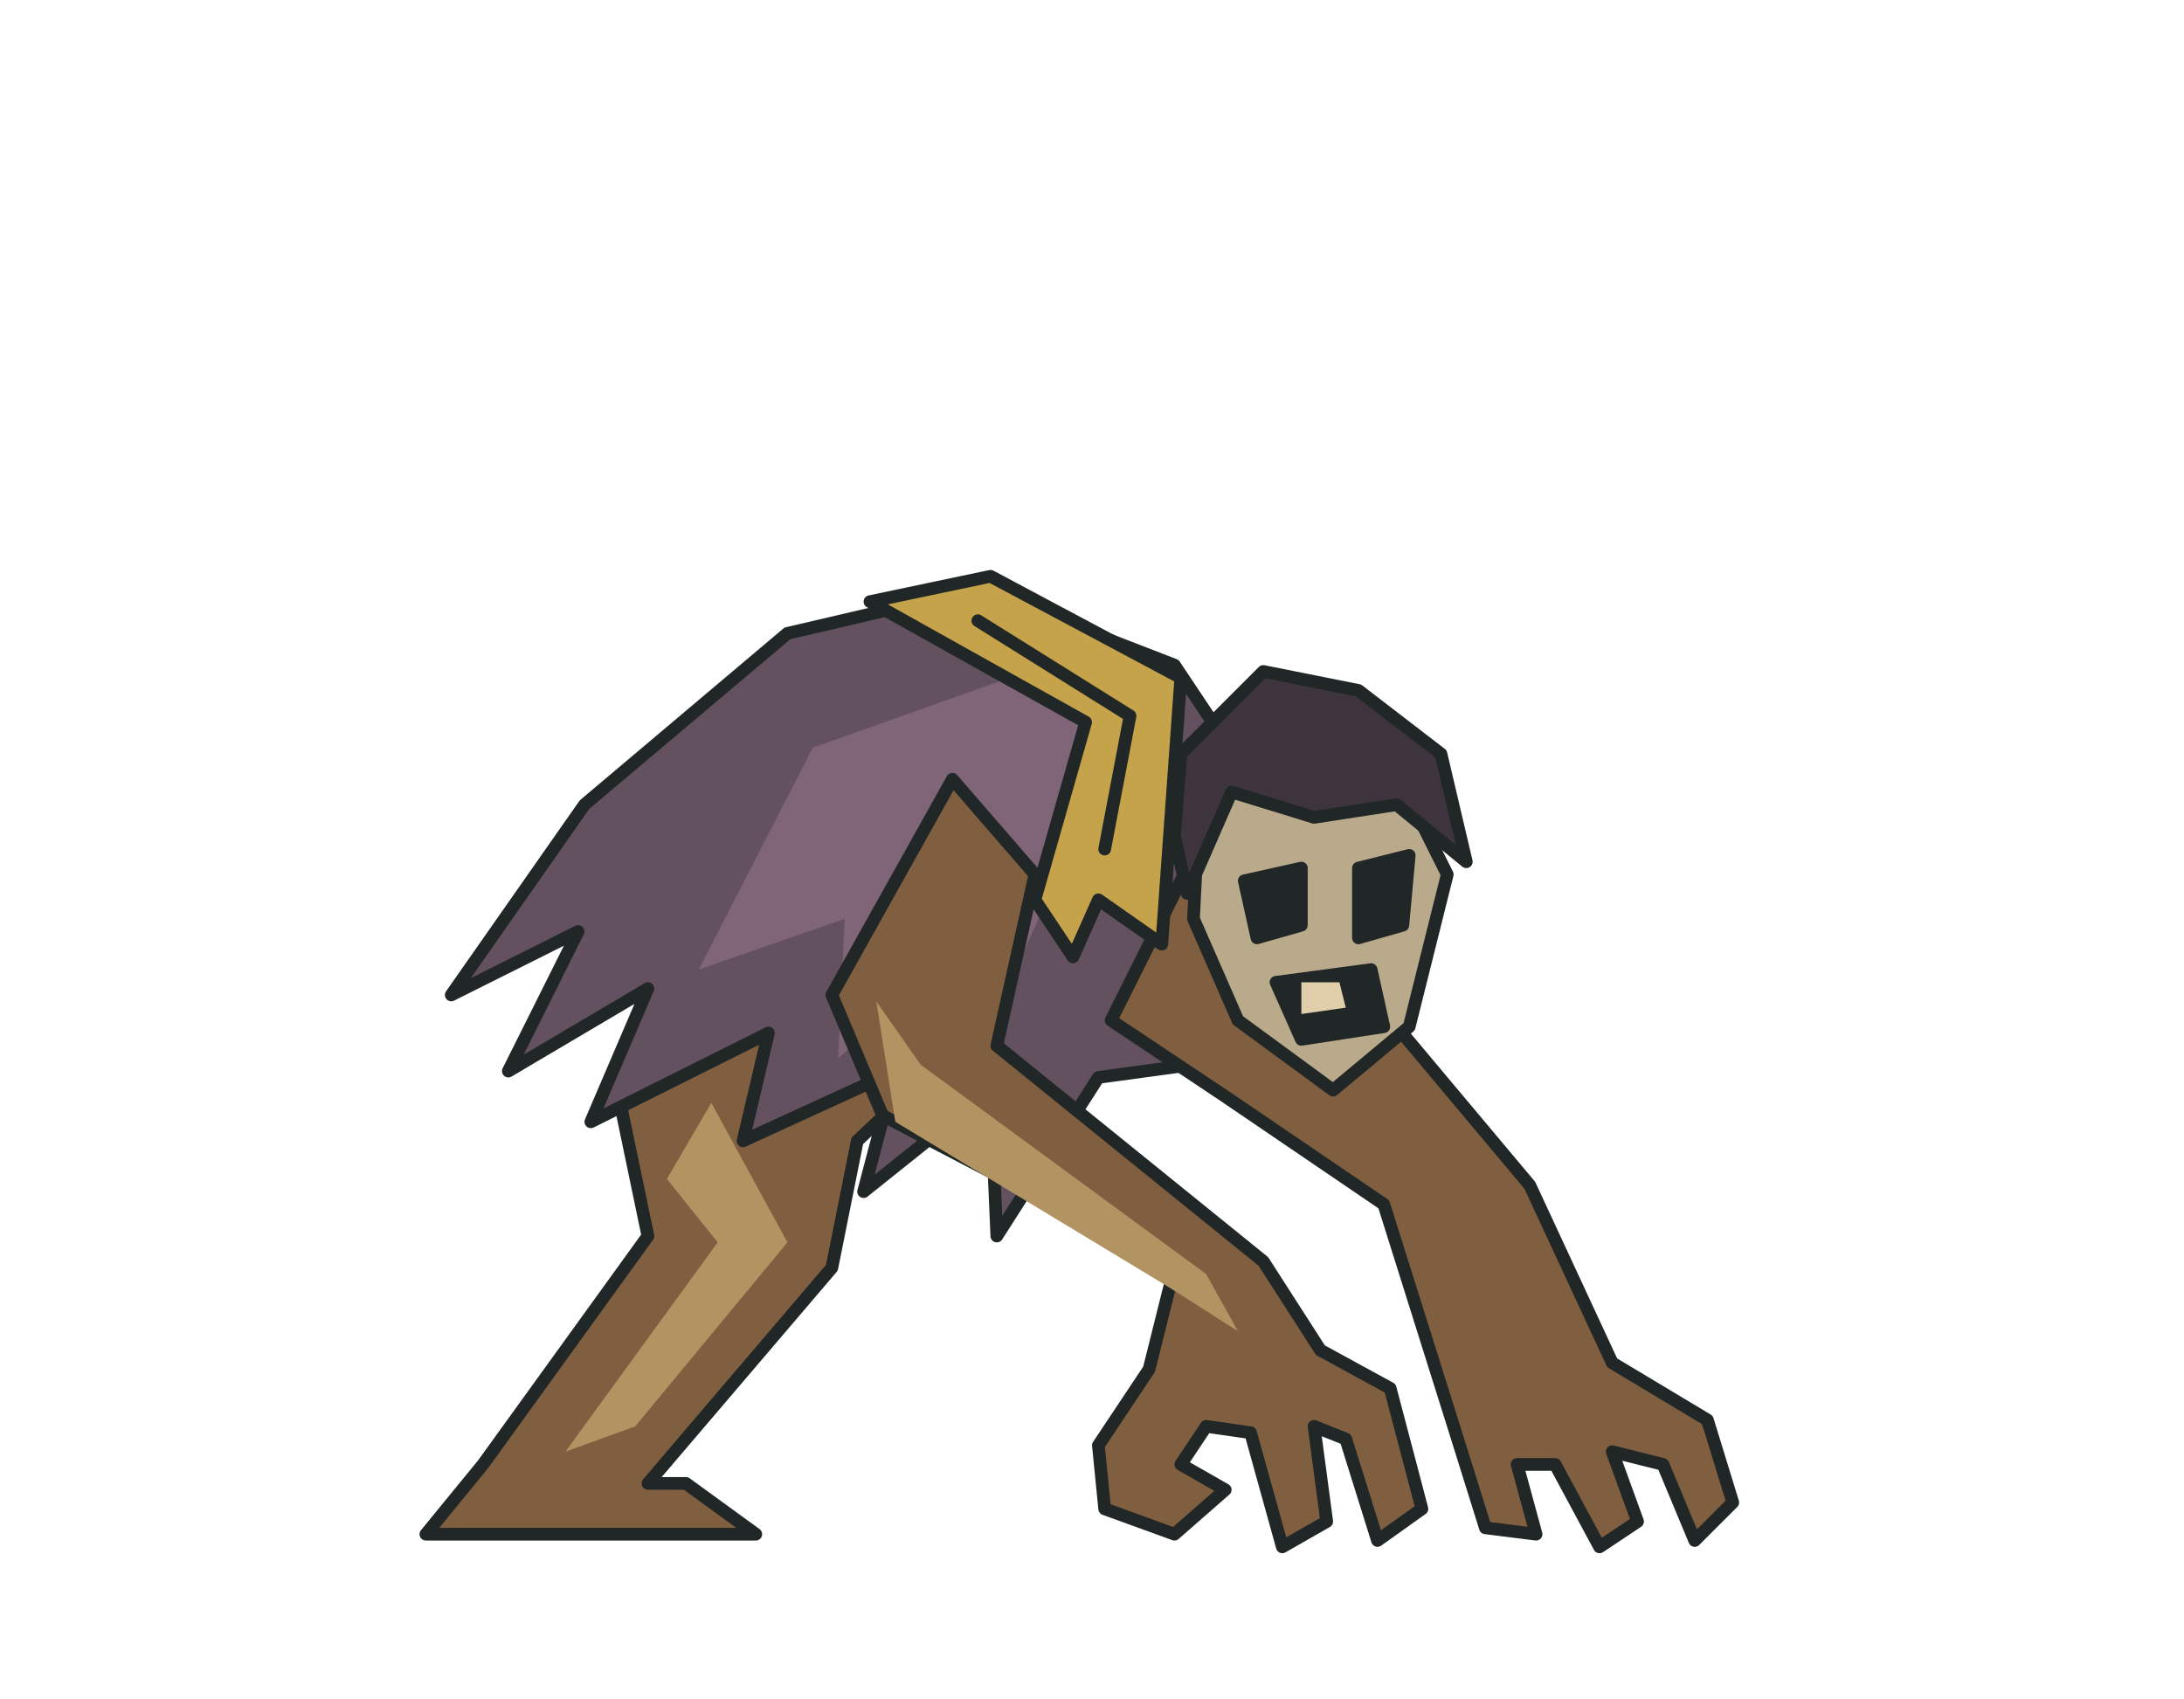
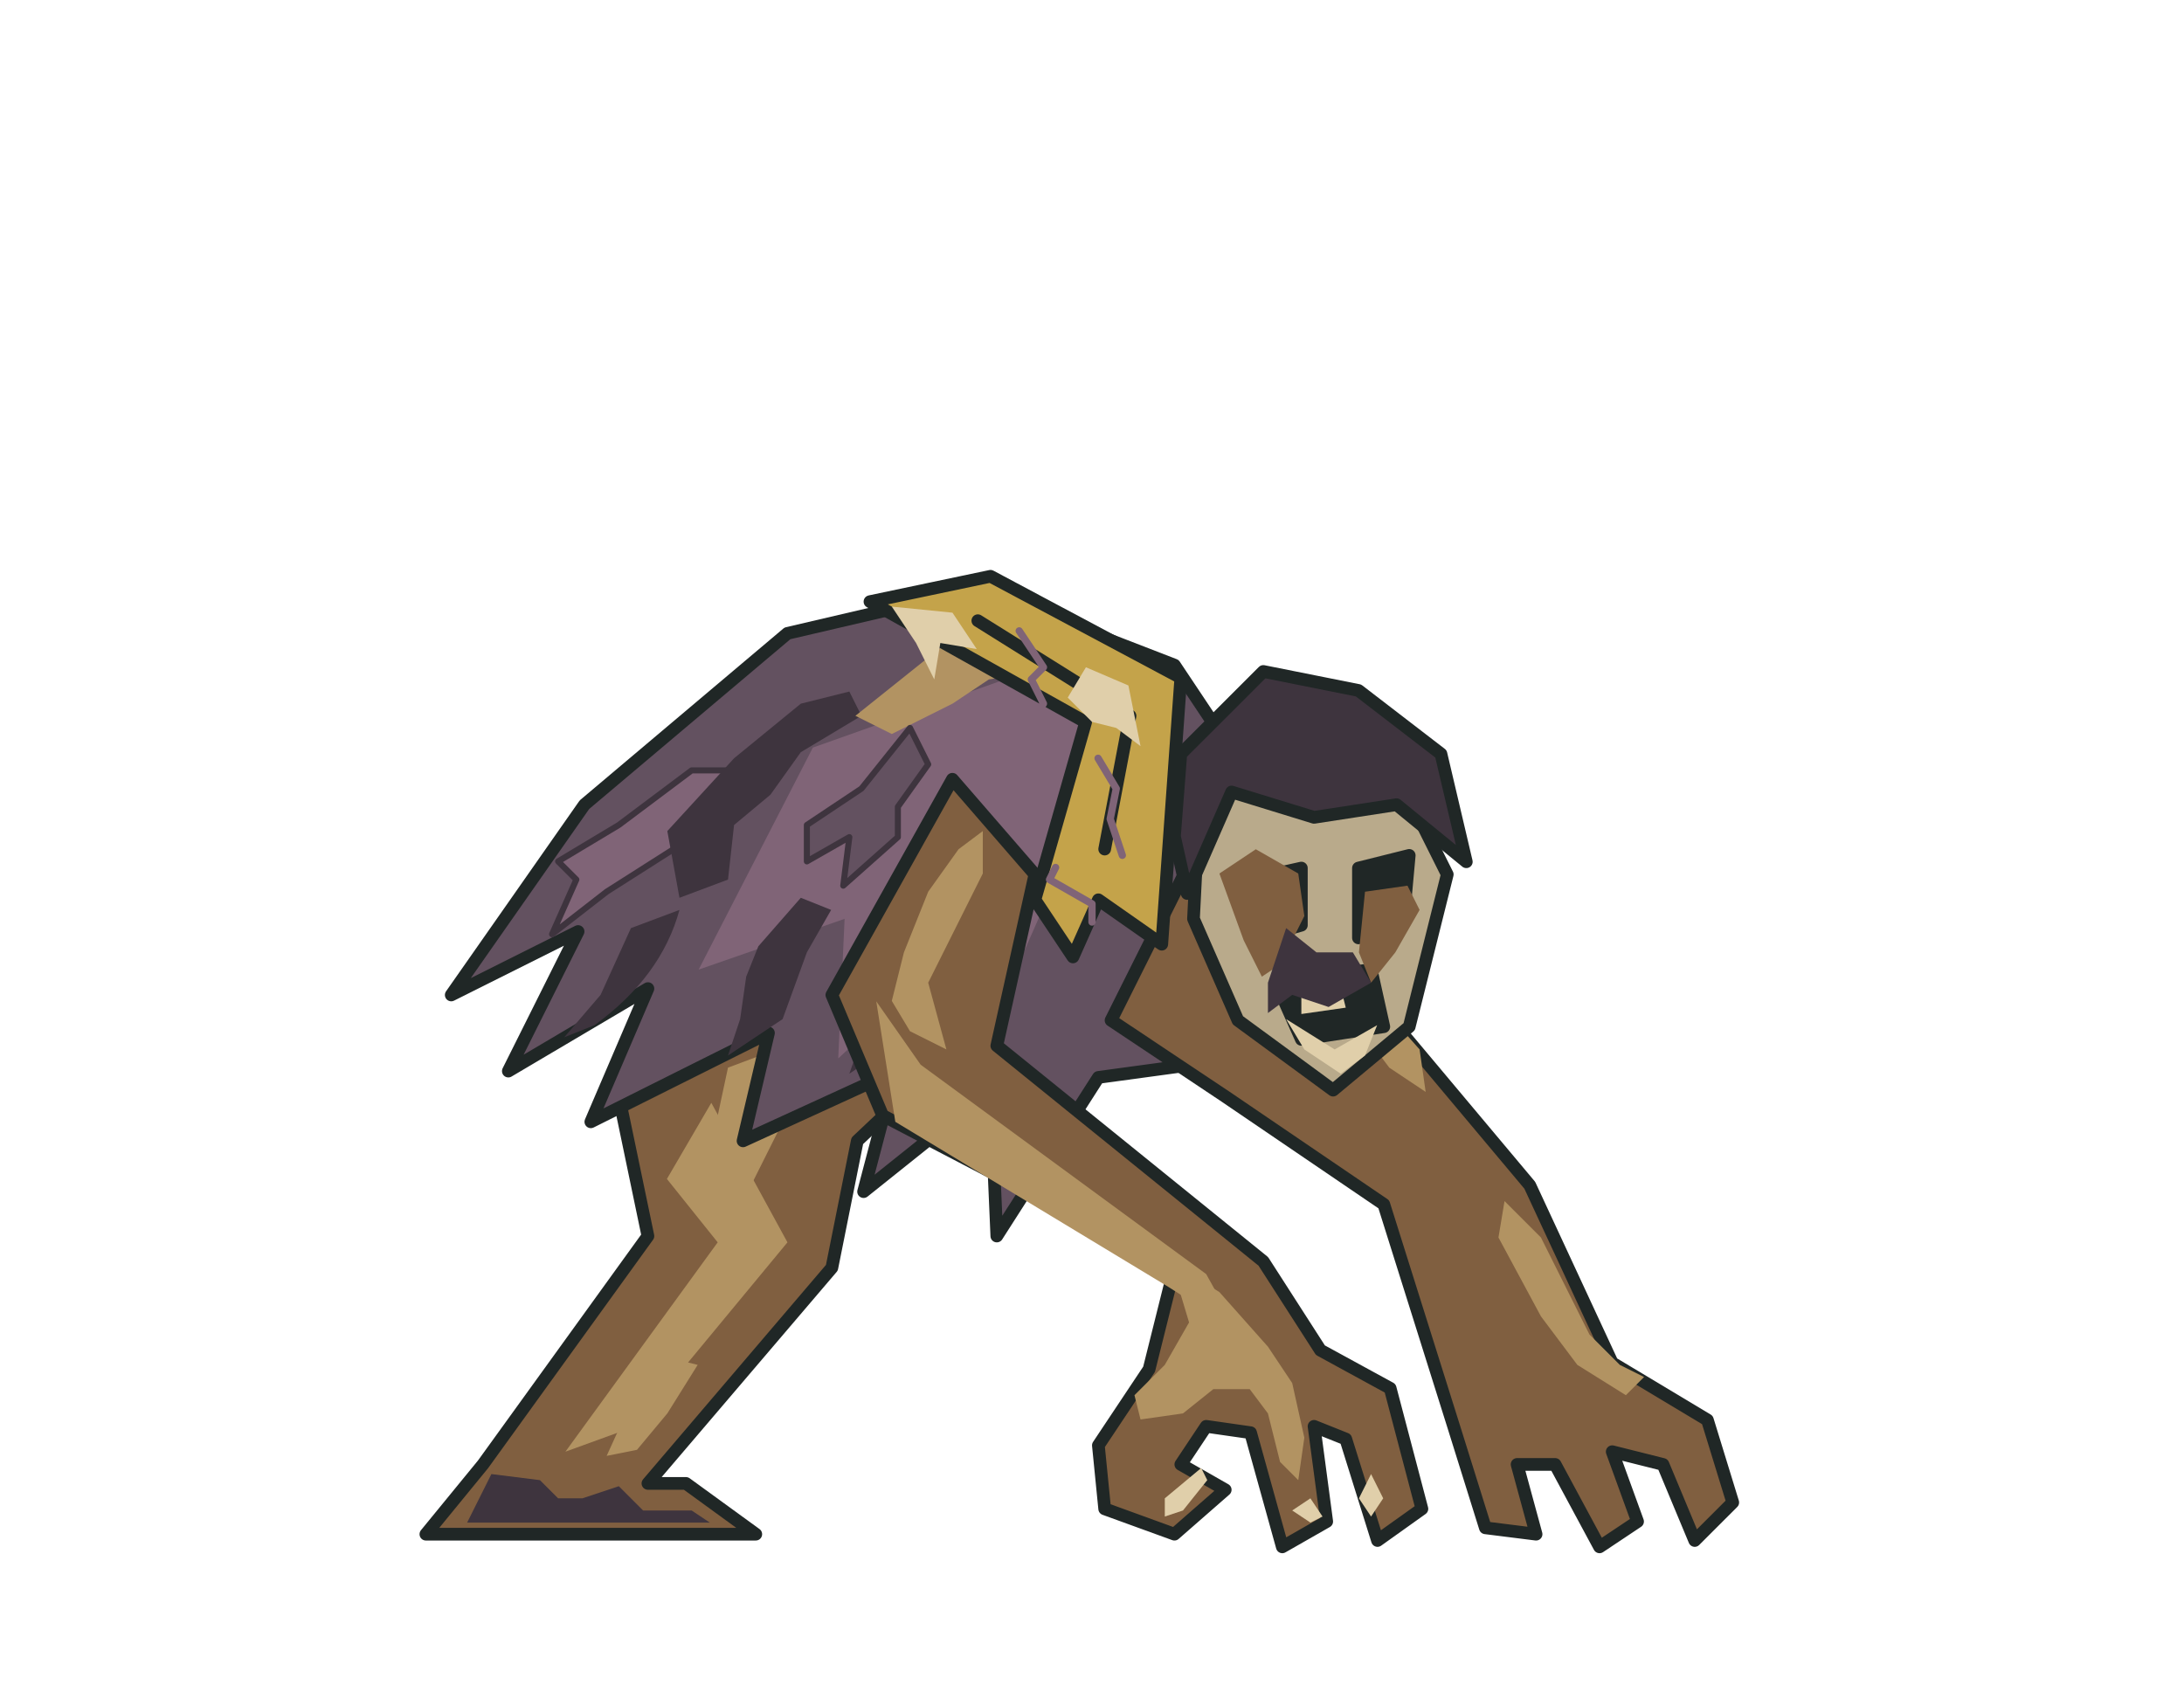
<svg xmlns="http://www.w3.org/2000/svg" viewBox="-180 -255 360 280" role="img">
  <g id="root" stroke-linejoin="round" stroke-linecap="round" />
  <g id="hind-leg" stroke-linejoin="round" stroke-linecap="round">
    <path d="M-52.29 -103.53 L-78.43 -76.34 L-73.2 -51.24 L-100.39 -13.59 L-109.8 -2.09 L-55.42 -2.09 L-66.93 -10.46 L-73.2 -10.46 L-42.88 -46.01 L-38.69 -66.93 L-19.87 -84.71 Z" fill="#805f40" stroke="#202726" stroke-width="2.09" data-lod="0" />
    <path d="M-62.75 -73.2 L-70.07 -60.65 L-61.7 -50.2 L-86.8 -15.69 L-75.29 -19.87 L-50.2 -50.2 Z" fill="#b29362" stroke="none" stroke-width="0" data-lod="0" />
+     <path d="M-60 -79 L-52 -82 -46 -79 -46 -74 -51 -70 -56 -60 -61 -58 -63 -65Z M-75 -26 L-69 -31 -65 -30 -70 -22 -75 -16 -80 -15Z" fill="#b29362" stroke="none" stroke-width="1" data-lod="0" />
+     <path d="M-99 -12 L-91 -11 -88 -8 -84 -8 -78 -10 -74 -6 -66 -6 -63 -4 -103 -4Z" fill="#3e343e" stroke="none" stroke-width="1" data-lod="0" />
  </g>
  <g id="cloak" stroke-linejoin="round" stroke-linecap="round">
    <path d="M-83.66 -122.35 L-50.2 -150.59 L-18.82 -157.91 L13.59 -145.36 L34.51 -113.99 L24.05 -80.52 L1.05 -77.39 L-15.69 -51.24 L-16.73 -75.29 L-37.65 -58.56 L-32.42 -78.43 L-57.52 -66.93 L-53.33 -84.71 L-82.61 -70.07 L-73.2 -92.03 L-96.21 -78.43 L-84.71 -101.44 L-105.62 -90.98 Z" fill="#635160" stroke="#202726" stroke-width="2.09" data-lod="0" />
    <path d="M-46.01 -131.76 L-13.59 -143.27 L10.46 -129.67 L8.37 -106.67 L-8.37 -104.58 L-19.87 -78.43 L-27.19 -94.12 L-41.83 -80.52 L-40.78 -103.53 L-64.84 -95.16 Z" fill="#806477" stroke="none" stroke-width="0" data-lod="0" />
+     <path d="M-88 -113 L-78 -119 -66 -128 -60 -128 -66 -121 -69 -115 -80 -108 -89 -101 -85 -110Z" fill="#806477" stroke="#3e343e" stroke-width="1" data-lod="0" />
+     <path d="M-70 -118 L-59 -130 -48 -139 -40 -141 -38 -137 -48 -131 -53 -124 -59 -119 -60 -110 -68 -107Z" fill="#3e343e" stroke="none" stroke-width="1" data-lod="0" />
+     <path d="M-24 -149 L-17 -153 -7 -150 2 -145 4 -140 -3 -141 -10 -144 -17 -143 -23 -139 -33 -134 -39 -137Z" fill="#b29362" stroke="none" stroke-width="1" data-lod="0" />
+     <path d="M-30 -135 L-27 -129 -32 -122 -32 -117 -41 -109 -40 -117 -47 -113 -47 -119 -38 -125Z" fill="#635160" stroke="#3e343e" stroke-width="1" data-lod="0" />
+     <path d="M-68 -105 Q-71 -94 -82 -86 L-87 -84 -81 -91 -76 -102Z M-55 -99 L-48 -107 -43 -105 -47 -98 -51 -87 -60 -81 -58 -87 -57 -94Z M-34 -95 L-27 -99 -23 -94 -26 -87 -25 -80 -32 -73 -34 -82 -40 -78Z" fill="#3e343e" stroke="none" stroke-width="1" data-lod="0" />
  </g>
  <g id="far-arm" stroke-linejoin="round" stroke-linecap="round">
    <path d="M16.73 -113.99 L44.97 -92.03 L72.16 -59.61 L85.75 -30.33 L101.44 -20.92 L105.62 -7.32 L99.35 -1.05 L94.12 -13.59 L85.75 -15.69 L89.93 -4.18 L83.66 0 L76.34 -13.59 L70.07 -13.59 L73.2 -2.09 L64.84 -3.14 L59.61 -19.87 L48.1 -56.47 L21.96 -74.25 L3.14 -86.8 Z" fill="#805f40" stroke="#202726" stroke-width="2.09" data-lod="0" />
+     <path d="M29 -103 L37 -100 46 -91 54 -82 55 -75 49 -79 43 -87 34 -94 29 -99Z" fill="#b29362" stroke="none" stroke-width="1" data-lod="0" />
+     <path d="M68 -57 L74 -51 82 -35 87 -30 91 -28 88 -25 80 -30 74 -38 67 -51Z" fill="#b29362" stroke="none" stroke-width="1" data-lod="0" />
  </g>
  <g id="head" stroke-linejoin="round" stroke-linecap="round">
    <path d="M17.78 -124.44 L33.46 -133.86 L50.2 -127.58 L58.56 -110.85 L52.29 -85.75 L39.74 -75.29 L24.05 -86.8 L16.73 -103.53 Z" fill="#b9aa8b" stroke="#202726" stroke-width="2.09" data-lod="0" />
    <path d="M13.59 -117.12 L14.64 -130.72 L28.24 -144.31 L43.92 -141.18 L57.52 -130.72 L61.7 -112.94 L50.2 -122.35 L36.6 -120.26 L23.01 -124.44 L15.69 -107.71 Z" fill="#3e343e" stroke="#202726" stroke-width="2.09" data-lod="0" />
    <path d="M25.1 -109.8 L34.51 -111.9 L34.51 -102.48 L27.19 -100.39 Z" fill="#202726" stroke="#202726" stroke-width="2.09" data-lod="0" />
    <path d="M43.92 -111.9 L52.29 -113.99 L51.24 -102.48 L43.92 -100.39 Z" fill="#202726" stroke="#202726" stroke-width="2.09" data-lod="0" />
    <path d="M30.33 -93.07 L46.01 -95.16 L48.1 -85.75 L34.51 -83.66 Z" fill="#202726" stroke="#202726" stroke-width="2.09" data-lod="0" />
    <path d="M34.51 -93.07 L40.78 -93.07 L41.83 -88.89 L34.51 -87.84 Z" fill="#e0cfaa" stroke="none" stroke-width="0" data-lod="0" />
+     <path d="M21 -111 L27 -115 34 -111 35 -104 31 -96 28 -94 25 -100Z M45 -108 L52 -109 54 -105 50 -98 46 -93 44 -98Z" fill="#805f40" stroke="none" stroke-width="1" data-lod="0" />
+     <path d="M32 -102 L37 -98 43 -98 46 -93 39 -89 33 -91 29 -88 29 -93Z" fill="#3e343e" stroke="none" stroke-width="1" data-lod="0" />
+     <path d="M32 -87 L40 -82 47 -86 45 -81 41 -78 35 -82Z" fill="#e0cfaa" stroke="none" stroke-width="1" data-lod="0" />
  </g>
  <g id="near-arm" stroke-linejoin="round" stroke-linecap="round">
    <path d="M-23.01 -126.54 L-42.88 -90.98 L-34.51 -71.11 L13.59 -46.01 L9.41 -29.28 L1.05 -16.73 L2.09 -6.27 L13.59 -2.09 L21.96 -9.41 L14.64 -13.59 L18.82 -19.87 L26.14 -18.82 L31.37 0 L38.69 -4.18 L36.6 -19.87 L41.83 -17.78 L47.06 -1.05 L54.38 -6.27 L49.15 -26.14 L37.65 -32.42 L28.24 -47.06 L-15.69 -82.61 L-9.41 -110.85 Z" fill="#805f40" stroke="#202726" stroke-width="2.09" data-lod="0" />
    <path d="M-35.56 -89.93 L-28.24 -79.48 L18.82 -44.97 L24.05 -35.56 L12.55 -42.88 L-32.42 -70.07 Z" fill="#b29362" stroke="none" stroke-width="0" data-lod="0" />
+     <path d="M-27 -108 L-22 -115 -18 -118 -18 -111 -24 -99 -27 -93 -24 -82 -30 -85 -33 -90 -31 -98Z" fill="#b29362" stroke="none" stroke-width="1" data-lod="0" />
+     <path d="M13 -47 L21 -42 29 -33 33 -27 35 -18 34 -11 31 -14 29 -22 26 -26 20 -26 15 -22 8 -21 7 -25 12 -30 16 -37Z" fill="#b29362" stroke="none" stroke-width="1" data-lod="0" />
+     <path d="M46 -12 L48 -8 46 -5 44 -8Z M36 -8 L38 -5 36 -4 33 -6Z M18 -13 L19 -11 15 -6 12 -5 12 -8Z" fill="#e0cfaa" stroke="none" stroke-width="1" data-lod="0" />
  </g>
  <g id="seal" stroke-linejoin="round" stroke-linecap="round">
    <path d="M-36.6 -155.82 L-16.73 -160 L14.64 -143.27 L11.5 -99.35 L1.05 -106.67 L-3.14 -97.25 L-9.41 -106.67 L-1.05 -135.95 Z" fill="#c4a34a" stroke="#202726" stroke-width="2.09" data-lod="0" />
    <path d="M-18.82 -152.68 L6.27 -136.99 L2.09 -115.03" fill="none" stroke="#202726" stroke-width="2.09" data-lod="0" />
+     <path d="M-33 -155 L-23 -154 -19 -148 -25 -149 -26 -143 -29 -149Z M-1 -145 L6 -142 8 -132 4 -135 0 -136 -4 -140Z" fill="#e0cfaa" stroke="none" stroke-width="1" data-lod="0" />
+     <path d="M-12 -151 L-8 -145 -10 -143 -8 -139 -10 -136 M1 -130 L4 -125 3 -120 5 -114 M-6 -112 L-7 -110 0 -106 0 -103" fill="none" stroke="#806477" stroke-width="1.2" data-lod="0" />
  </g>
</svg>
